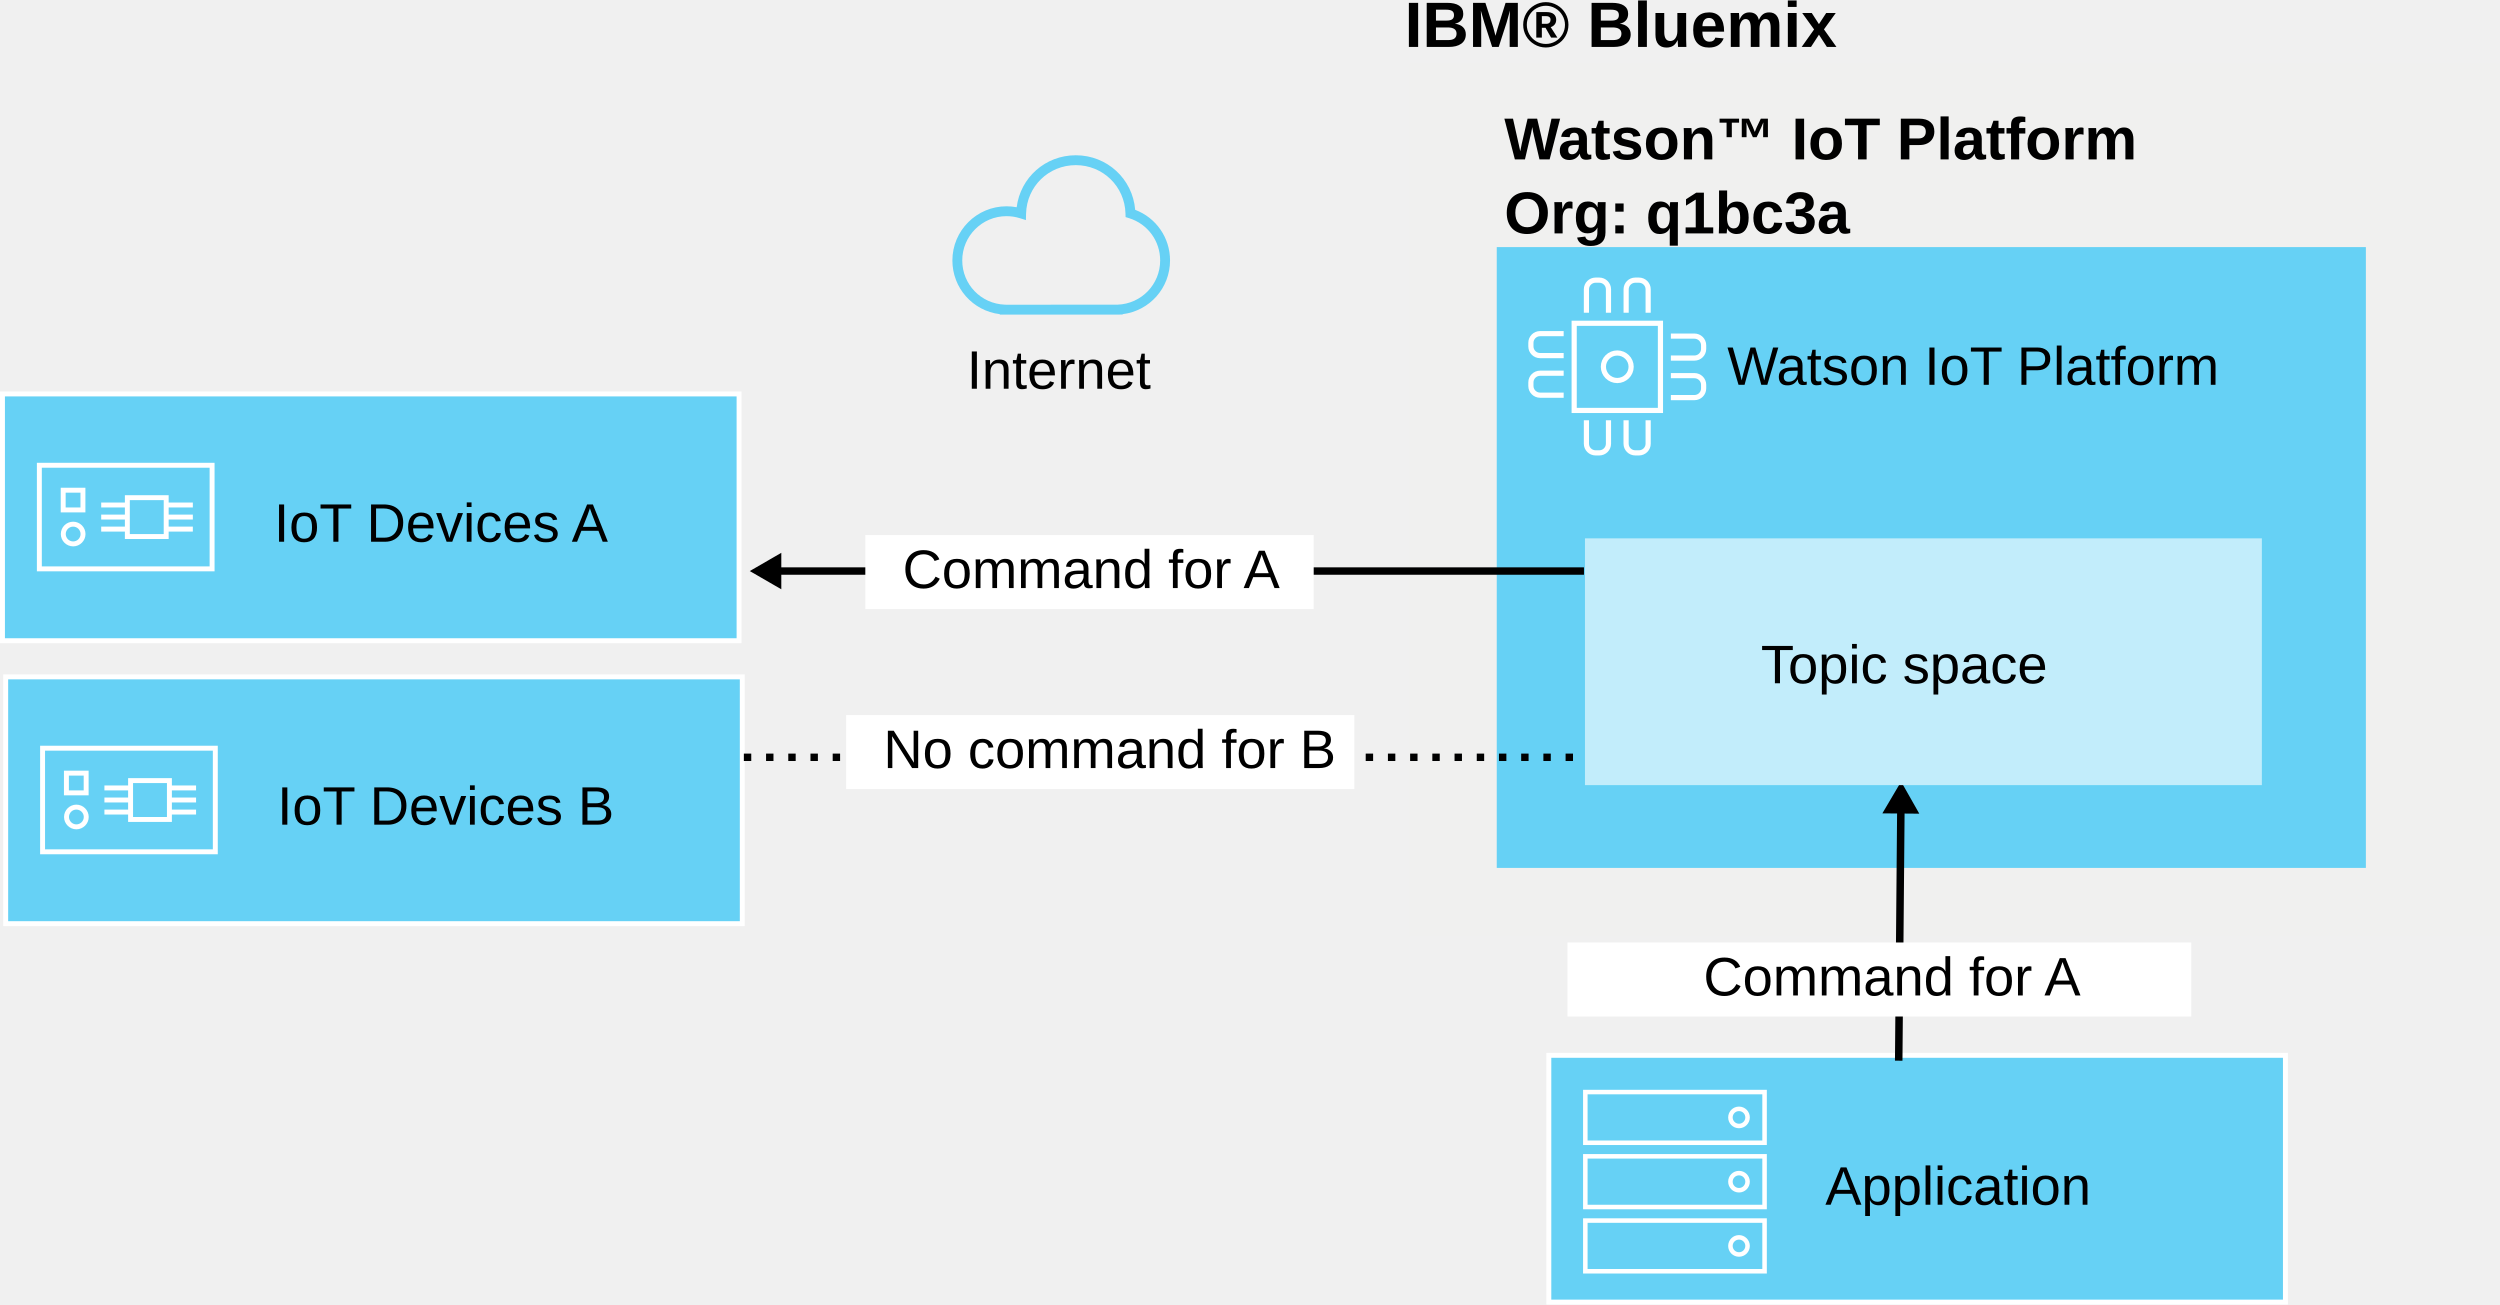
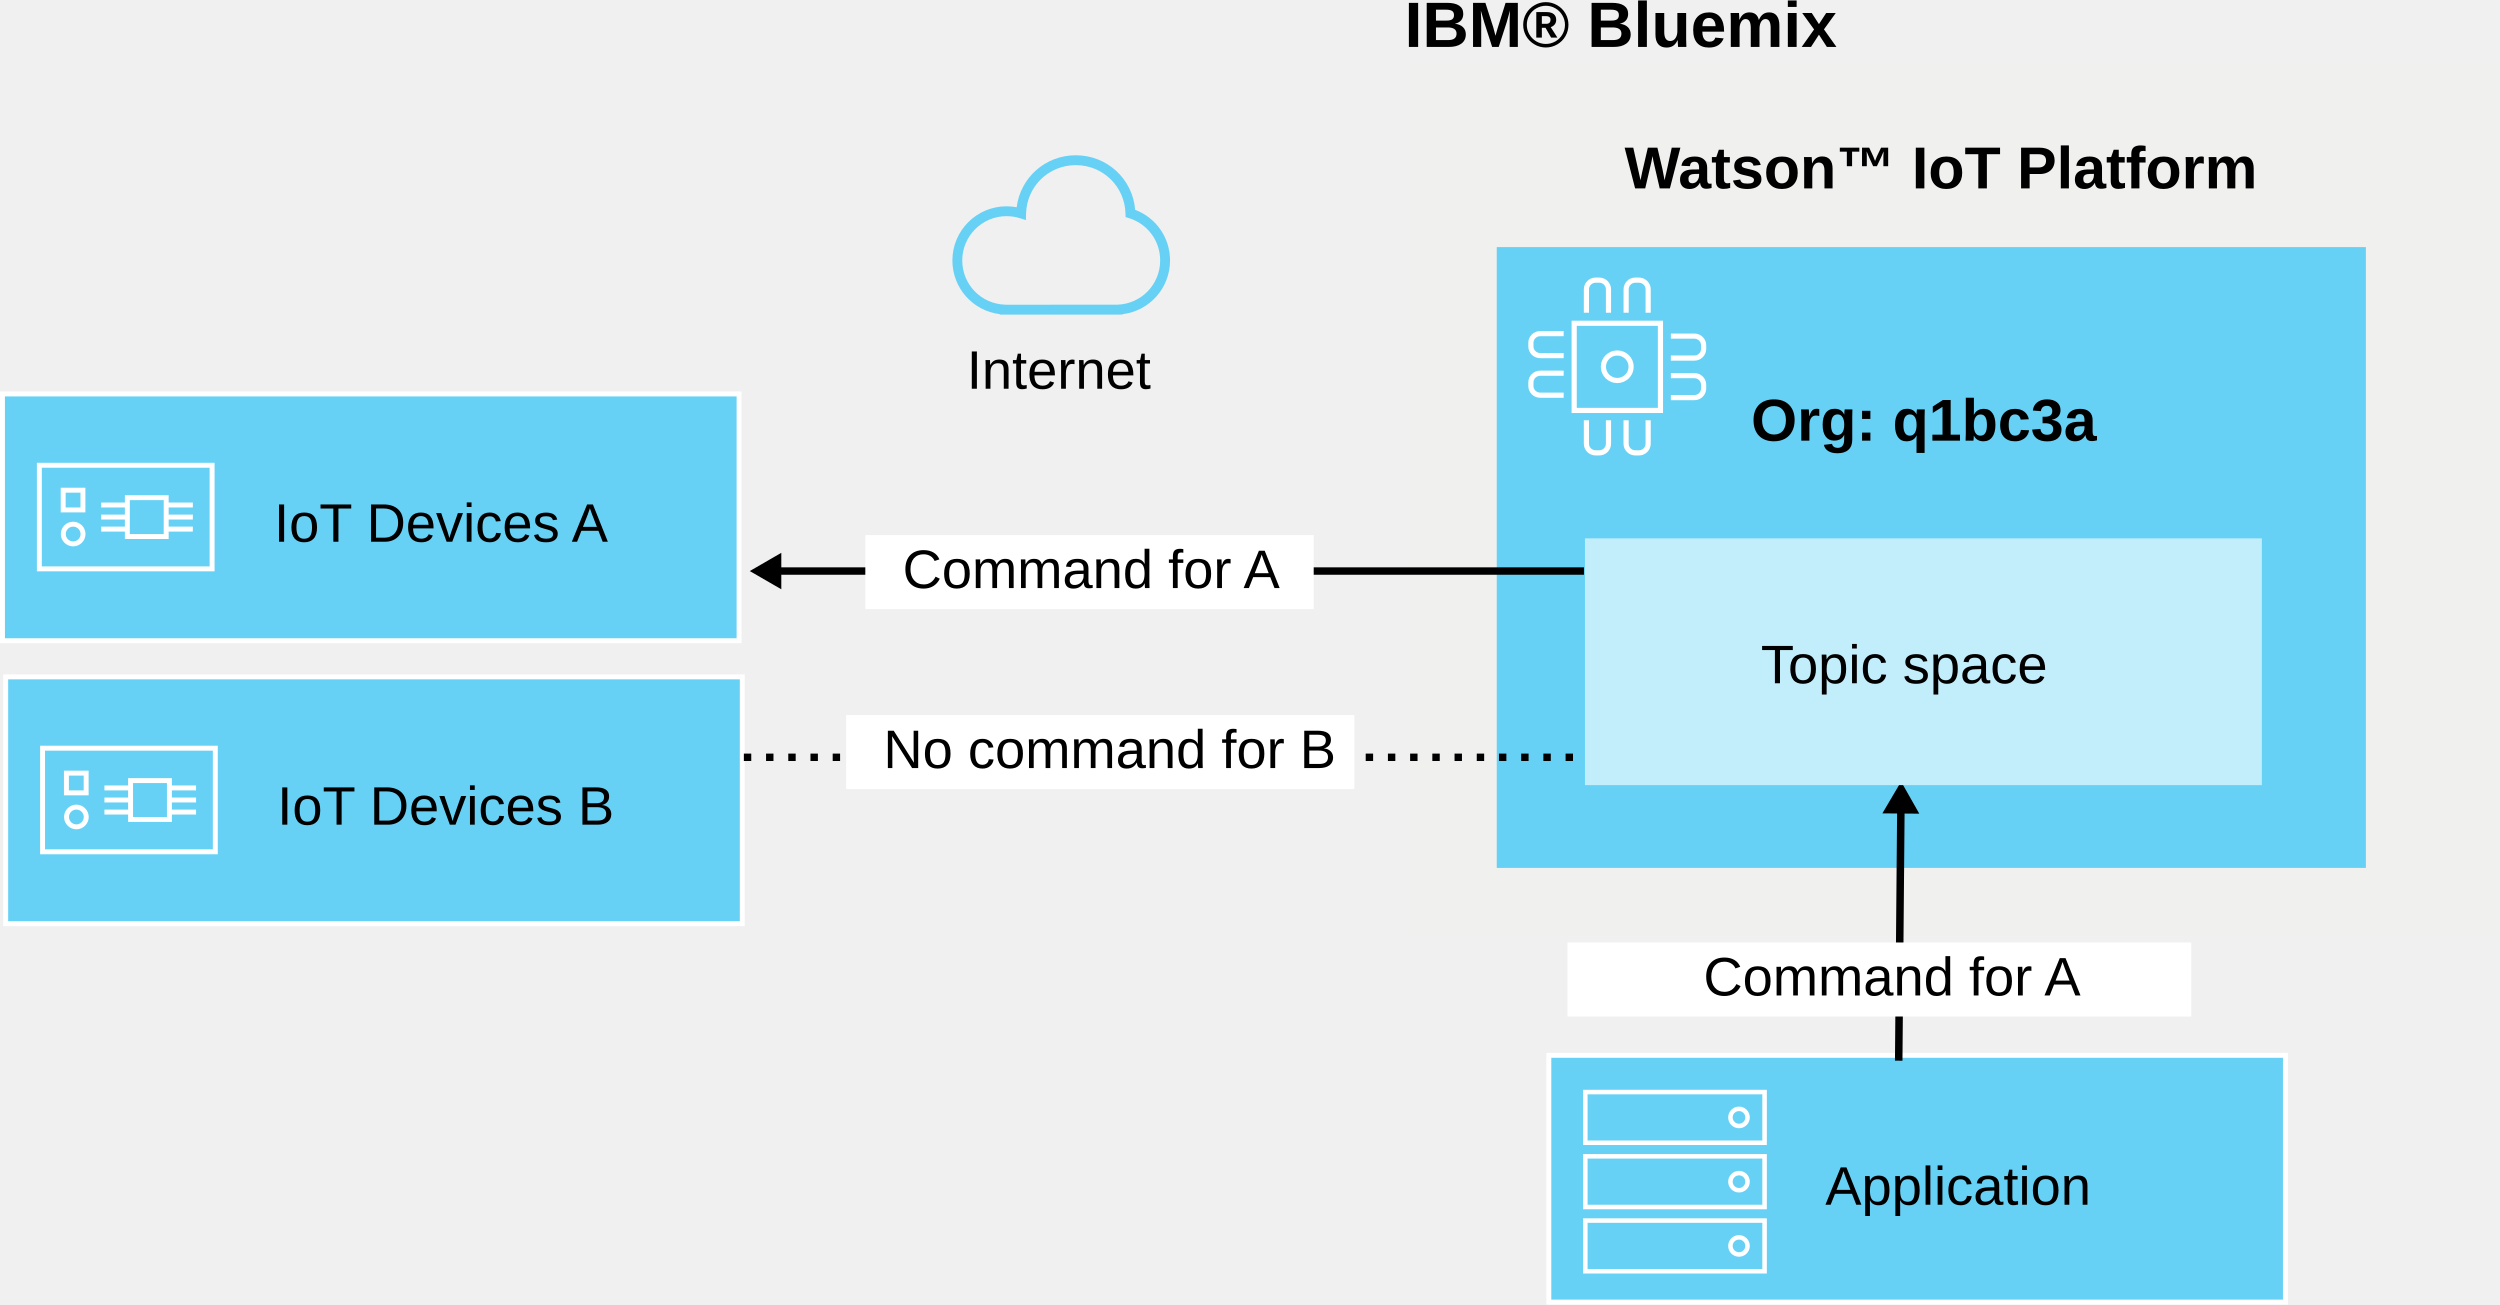
<svg xmlns="http://www.w3.org/2000/svg" width="5.628in" height="2.937in" viewBox="0 0 506.548 264.315" id="svg5645" version="1.1">
  <defs id="defs5647">
    <marker style="overflow:visible" id="TriangleOutM" refX="0" refY="0" orient="auto">
      <path transform="scale(0.4,0.4)" style="fill-rule:evenodd;stroke:#000000;stroke-width:1pt" d="m 5.77,0 -8.65,5 0,-10 8.65,5 z" id="path21258" />
    </marker>
    <marker style="overflow:visible" id="marker6203" refX="0" refY="0" orient="auto">
      <path transform="scale(0.4,0.4)" style="fill-rule:evenodd;stroke:#000000;stroke-width:1pt" d="m 5.77,0 -8.65,5 0,-10 8.65,5 z" id="path6205" />
    </marker>
    <marker style="overflow:visible" id="marker6207" refX="0" refY="0" orient="auto">
      <path transform="scale(0.4,0.4)" style="fill-rule:evenodd;stroke:#000000;stroke-width:1pt" d="m 5.77,0 -8.65,5 0,-10 8.65,5 z" id="path6209" />
    </marker>
    <marker style="overflow:visible" id="marker6211" refX="0" refY="0" orient="auto">
      <path transform="scale(0.4,0.4)" style="fill-rule:evenodd;stroke:#000000;stroke-width:1pt" d="m 5.77,0 -8.65,5 0,-10 8.65,5 z" id="path6213" />
    </marker>
    <marker style="overflow:visible" id="marker6215" refX="0" refY="0" orient="auto">
      <path transform="scale(0.4,0.4)" style="fill-rule:evenodd;stroke:#000000;stroke-width:1pt" d="m 5.77,0 -8.65,5 0,-10 8.65,5 z" id="path6217" />
    </marker>
    <marker style="overflow:visible" id="marker6219" refX="0" refY="0" orient="auto">
      <path transform="scale(0.4,0.4)" style="fill-rule:evenodd;stroke:#000000;stroke-width:1pt" d="m 5.77,0 -8.65,5 0,-10 8.65,5 z" id="path6221" />
    </marker>
    <marker style="overflow:visible" id="marker6223" refX="0" refY="0" orient="auto">
      <path transform="scale(0.4,0.4)" style="fill-rule:evenodd;stroke:#000000;stroke-width:1pt" d="m 5.77,0 -8.65,5 0,-10 8.65,5 z" id="path6225" />
    </marker>
    <linearGradient id="SVGID_9_-3" gradientUnits="userSpaceOnUse" x1="-134.195" y1="14.614" x2="-131.836" y2="16.972">
      <stop offset="0" style="stop-color:#010205" id="stop6579-8" />
      <stop offset="0.859" style="stop-color:#010205;stop-opacity:0.141" id="stop6581-1" />
      <stop offset="1" style="stop-color:#010205;stop-opacity:0" id="stop6583-9" />
    </linearGradient>
    <linearGradient id="SVGID_12_-5" gradientUnits="userSpaceOnUse" x1="-135.049" y1="13.546" x2="-117.684" y2="30.911">
      <stop offset="0" style="stop-color:#010205" id="stop6598-9" />
      <stop offset="1" style="stop-color:#010205;stop-opacity:0" id="stop6600-6" />
    </linearGradient>
    <clipPath id="SVGID_11_-7">
      <circle r="15.5" cy="16" cx="-133" id="use6595-4" />
    </clipPath>
    <marker style="overflow:visible" id="TriangleOutM-9" refX="0" refY="0" orient="auto">
      <path transform="scale(0.4,0.4)" style="fill-rule:evenodd;stroke:#000000;stroke-width:1pt" d="m 5.77,0 -8.65,5 0,-10 8.65,5 z" id="path21258-6" />
    </marker>
    <marker style="overflow:visible" id="TriangleOutM-95" refX="0" refY="0" orient="auto">
      <path transform="scale(0.4,0.4)" style="fill-rule:evenodd;stroke:#000000;stroke-width:1pt" d="m 5.77,0 -8.65,5 0,-10 8.65,5 z" id="path21258-8" />
    </marker>
    <marker style="overflow:visible" id="marker7353" refX="0" refY="0" orient="auto">
      <path transform="scale(0.4,0.4)" style="fill-rule:evenodd;stroke:#000000;stroke-width:1pt" d="m 5.77,0 -8.65,5 0,-10 8.65,5 z" id="path7355" />
    </marker>
    <marker style="overflow:visible" id="TriangleInM" refX="0" refY="0" orient="auto">
      <path transform="scale(-0.4,-0.4)" style="fill-rule:evenodd;stroke:#000000;stroke-width:1pt" d="m 5.77,0 -8.65,5 0,-10 8.65,5 z" id="path21249" />
    </marker>
    <marker style="overflow:visible" id="TriangleInM-9" refX="0" refY="0" orient="auto">
      <path transform="scale(-0.4,-0.4)" style="fill-rule:evenodd;stroke:#000000;stroke-width:1pt" d="m 5.77,0 -8.65,5 0,-10 8.65,5 z" id="path21249-2" />
    </marker>
    <marker style="overflow:visible" id="TriangleOutM-4" refX="0" refY="0" orient="auto">
      <path transform="scale(0.4,0.4)" style="fill-rule:evenodd;stroke:#000000;stroke-width:1pt" d="m 5.77,0 -8.65,5 0,-10 8.65,5 z" id="path21258-1" />
    </marker>
    <marker style="overflow:visible" id="TriangleOutM-48" refX="0" refY="0" orient="auto">
      <path transform="scale(0.4,0.4)" style="fill-rule:evenodd;stroke:#000000;stroke-width:1pt" d="m 5.77,0 -8.65,5 0,-10 8.65,5 z" id="path21258-85" />
    </marker>
    <marker style="overflow:visible" id="TriangleOutM-9-2" refX="0" refY="0" orient="auto">
      <path transform="scale(0.4,0.4)" style="fill-rule:evenodd;stroke:#000000;stroke-width:1pt" d="m 5.77,0 -8.65,5 0,-10 8.65,5 z" id="path21258-6-0" />
    </marker>
    <clipPath id="SVGID_11_">
      <circle r="15.5" cy="16" cx="-133" id="use6595" />
    </clipPath>
    <marker style="overflow:visible" id="TriangleOutM-9-1" refX="0" refY="0" orient="auto">
      <path transform="scale(0.4,0.4)" style="fill-rule:evenodd;stroke:#000000;stroke-width:1pt" d="m 5.77,0 -8.65,5 0,-10 8.65,5 z" id="path21258-6-8" />
    </marker>
    <marker style="overflow:visible" id="TriangleInM-7" refX="0" refY="0" orient="auto">
      <path transform="scale(-0.4,-0.4)" style="fill-rule:evenodd;stroke:#000000;stroke-width:1pt" d="m 5.77,0 -8.65,5 0,-10 8.65,5 z" id="path21249-5" />
    </marker>
    <marker style="overflow:visible" id="TriangleOutM-1" refX="0" refY="0" orient="auto">
      <path transform="scale(0.4,0.4)" style="fill-rule:evenodd;stroke:#000000;stroke-width:1pt" d="m 5.77,0 -8.65,5 0,-10 8.65,5 z" id="path21258-4" />
    </marker>
    <marker style="overflow:visible" id="TriangleOutM-9-4" refX="0" refY="0" orient="auto">
      <path transform="scale(0.4,0.4)" style="fill-rule:evenodd;stroke:#000000;stroke-width:1pt" d="m 5.77,0 -8.65,5 0,-10 8.65,5 z" id="path21258-6-4" />
    </marker>
    <clipPath id="SVGID_11_-0">
      <circle r="15.5" cy="16" cx="-133" id="use6595-44" />
    </clipPath>
    <marker style="overflow:visible" id="TriangleInM-4" refX="0" refY="0" orient="auto">
      <path transform="scale(-0.4,-0.4)" style="fill-rule:evenodd;stroke:#000000;stroke-width:1pt" d="m 5.77,0 -8.65,5 0,-10 8.65,5 z" id="path21249-0" />
    </marker>
    <marker style="overflow:visible" id="TriangleInM-74" refX="0" refY="0" orient="auto">
      <path transform="scale(-0.4,-0.4)" style="fill-rule:evenodd;stroke:#000000;stroke-width:1pt" d="m 5.77,0 -8.65,5 0,-10 8.65,5 z" id="path21249-9" />
    </marker>
    <marker style="overflow:visible" id="TriangleInM-74-4" refX="0" refY="0" orient="auto">
      <path transform="scale(-0.4,-0.4)" style="fill-rule:evenodd;stroke:#000000;stroke-width:1pt" d="m 5.77,0 -8.65,5 0,-10 8.65,5 z" id="path21249-9-3" />
    </marker>
    <marker style="overflow:visible" id="TriangleInM-1" refX="0" refY="0" orient="auto">
      <path transform="scale(-0.4,-0.4)" style="fill-rule:evenodd;stroke:#000000;stroke-width:1pt" d="m 5.77,0 -8.65,5 0,-10 8.65,5 z" id="path21249-59" />
    </marker>
    <marker style="overflow:visible" id="TriangleOutM-3" refX="0" refY="0" orient="auto">
      <path transform="scale(0.4,0.4)" style="fill-rule:evenodd;stroke:#000000;stroke-width:1pt" d="m 5.77,0 -8.65,5 0,-10 8.65,5 z" id="path21258-13" />
    </marker>
    <marker style="overflow:visible" id="TriangleInM-1-5" refX="0" refY="0" orient="auto">
      <path transform="scale(-0.4,-0.4)" style="fill-rule:evenodd;stroke:#000000;stroke-width:1pt" d="m 5.77,0 -8.65,5 0,-10 8.65,5 z" id="path21249-59-7" />
    </marker>
    <marker style="overflow:visible" id="TriangleOutM-3-4" refX="0" refY="0" orient="auto">
      <path transform="scale(0.4,0.4)" style="fill-rule:evenodd;stroke:#000000;stroke-width:1pt" d="m 5.77,0 -8.65,5 0,-10 8.65,5 z" id="path21258-13-6" />
    </marker>
    <marker style="overflow:visible" id="TriangleInM-1-3" refX="0" refY="0" orient="auto">
      <path transform="scale(-0.4,-0.4)" style="fill-rule:evenodd;stroke:#000000;stroke-width:1pt" d="m 5.77,0 -8.65,5 0,-10 8.65,5 z" id="path21249-59-3" />
    </marker>
    <marker style="overflow:visible" id="TriangleOutM-3-3" refX="0" refY="0" orient="auto">
      <path transform="scale(0.4,0.4)" style="fill-rule:evenodd;stroke:#000000;stroke-width:1pt" d="m 5.77,0 -8.65,5 0,-10 8.65,5 z" id="path21258-13-2" />
    </marker>
    <marker style="overflow:visible" id="TriangleInM-1-3-2" refX="0" refY="0" orient="auto">
      <path transform="scale(-0.4,-0.4)" style="fill-rule:evenodd;stroke:#000000;stroke-width:1pt" d="m 5.77,0 -8.65,5 0,-10 8.65,5 z" id="path21249-59-3-4" />
    </marker>
    <marker style="overflow:visible" id="TriangleOutM-3-3-9" refX="0" refY="0" orient="auto">
      <path transform="scale(0.4,0.4)" style="fill-rule:evenodd;stroke:#000000;stroke-width:1pt" d="m 5.77,0 -8.65,5 0,-10 8.65,5 z" id="path21258-13-2-8" />
    </marker>
    <marker style="overflow:visible" id="TriangleInM-1-3-8" refX="0" refY="0" orient="auto">
      <path transform="scale(-0.4,-0.4)" style="fill-rule:evenodd;stroke:#000000;stroke-width:1pt" d="m 5.77,0 -8.65,5 0,-10 8.65,5 z" id="path21249-59-3-0" />
    </marker>
    <marker style="overflow:visible" id="TriangleOutM-3-3-4" refX="0" refY="0" orient="auto">
      <path transform="scale(0.4,0.4)" style="fill-rule:evenodd;stroke:#000000;stroke-width:1pt" d="m 5.77,0 -8.65,5 0,-10 8.65,5 z" id="path21258-13-2-4" />
    </marker>
    <marker style="overflow:visible" id="TriangleOutM-38" refX="0" refY="0" orient="auto">
      <path transform="scale(0.4,0.4)" style="fill-rule:evenodd;stroke:#000000;stroke-width:1pt" d="m 5.77,0 -8.65,5 0,-10 8.65,5 z" id="path21258-7" />
    </marker>
    <marker style="overflow:visible" id="TriangleInM-5" refX="0" refY="0" orient="auto">
      <path transform="scale(-0.4,-0.4)" style="fill-rule:evenodd;stroke:#000000;stroke-width:1pt" d="m 5.77,0 -8.65,5 0,-10 8.65,5 z" id="path21249-94" />
    </marker>
    <marker style="overflow:visible" id="TriangleOutM-7" refX="0" refY="0" orient="auto">
      <path transform="scale(0.4,0.4)" style="fill-rule:evenodd;stroke:#000000;stroke-width:1pt" d="m 5.77,0 -8.65,5 0,-10 8.65,5 z" id="path21258-48" />
    </marker>
    <marker style="overflow:visible" id="TriangleOutM-42" refX="0" refY="0" orient="auto">
      <path transform="scale(0.4,0.4)" style="fill-rule:evenodd;stroke:#000000;stroke-width:1pt" d="m 5.77,0 -8.65,5 0,-10 8.65,5 z" id="path21258-16" />
    </marker>
    <marker style="overflow:visible" id="TriangleInM-17" refX="0" refY="0" orient="auto">
      <path transform="scale(-0.4,-0.4)" style="fill-rule:evenodd;stroke:#000000;stroke-width:1pt" d="m 5.77,0 -8.65,5 0,-10 8.65,5 z" id="path21249-97" />
    </marker>
    <marker style="overflow:visible" id="TriangleOutM-96" refX="0" refY="0" orient="auto">
      <path transform="scale(0.4,0.4)" style="fill-rule:evenodd;stroke:#000000;stroke-width:1pt" d="m 5.77,0 -8.65,5 0,-10 8.65,5 z" id="path21258-60" />
    </marker>
    <marker style="overflow:visible" id="TriangleInM-1-8" refX="0" refY="0" orient="auto">
      <path transform="scale(-0.4,-0.4)" style="fill-rule:evenodd;stroke:#000000;stroke-width:1pt" d="m 5.77,0 -8.65,5 0,-10 8.65,5 z" id="path21249-59-33" />
    </marker>
    <marker style="overflow:visible" id="TriangleOutM-3-0" refX="0" refY="0" orient="auto">
      <path transform="scale(0.4,0.4)" style="fill-rule:evenodd;stroke:#000000;stroke-width:1pt" d="m 5.77,0 -8.65,5 0,-10 8.65,5 z" id="path21258-13-3" />
    </marker>
    <marker style="overflow:visible" id="TriangleInM-1-8-1" refX="0" refY="0" orient="auto">
      <path transform="scale(-0.4,-0.4)" style="fill-rule:evenodd;stroke:#000000;stroke-width:1pt" d="m 5.77,0 -8.65,5 0,-10 8.65,5 z" id="path21249-59-33-3" />
    </marker>
    <marker style="overflow:visible" id="TriangleOutM-3-0-1" refX="0" refY="0" orient="auto">
      <path transform="scale(0.4,0.4)" style="fill-rule:evenodd;stroke:#000000;stroke-width:1pt" d="m 5.77,0 -8.65,5 0,-10 8.65,5 z" id="path21258-13-3-9" />
    </marker>
    <marker style="overflow:visible" id="TriangleInM-1-5-2" refX="0" refY="0" orient="auto">
      <path transform="scale(-0.4,-0.4)" style="fill-rule:evenodd;stroke:#000000;stroke-width:1pt" d="m 5.77,0 -8.65,5 0,-10 8.65,5 z" id="path21249-59-7-4" />
    </marker>
    <marker style="overflow:visible" id="TriangleOutM-3-4-3" refX="0" refY="0" orient="auto">
      <path transform="scale(0.4,0.4)" style="fill-rule:evenodd;stroke:#000000;stroke-width:1pt" d="m 5.77,0 -8.65,5 0,-10 8.65,5 z" id="path21258-13-6-9" />
    </marker>
    <marker style="overflow:visible" id="TriangleInM-1-8-1-0" refX="0" refY="0" orient="auto">
      <path transform="scale(-0.4,-0.4)" style="fill-rule:evenodd;stroke:#000000;stroke-width:1pt" d="m 5.77,0 -8.65,5 0,-10 8.65,5 z" id="path21249-59-33-3-5" />
    </marker>
    <marker style="overflow:visible" id="TriangleOutM-3-0-1-0" refX="0" refY="0" orient="auto">
      <path transform="scale(0.4,0.4)" style="fill-rule:evenodd;stroke:#000000;stroke-width:1pt" d="m 5.77,0 -8.65,5 0,-10 8.65,5 z" id="path21258-13-3-9-6" />
    </marker>
    <marker style="overflow:visible" id="TriangleInM-17-2" refX="0" refY="0" orient="auto">
      <path transform="scale(-0.4,-0.4)" style="fill-rule:evenodd;stroke:#000000;stroke-width:1pt" d="m 5.77,0 -8.65,5 0,-10 8.65,5 z" id="path21249-97-2" />
    </marker>
    <marker style="overflow:visible" id="TriangleOutM-96-0" refX="0" refY="0" orient="auto">
      <path transform="scale(0.4,0.4)" style="fill-rule:evenodd;stroke:#000000;stroke-width:1pt" d="m 5.77,0 -8.65,5 0,-10 8.65,5 z" id="path21258-60-3" />
    </marker>
    <marker style="overflow:visible" id="TriangleInM-1-5-6" refX="0" refY="0" orient="auto">
      <path transform="scale(-0.4,-0.4)" style="fill-rule:evenodd;stroke:#000000;stroke-width:1pt" d="m 5.77,0 -8.65,5 0,-10 8.65,5 z" id="path21249-59-7-2" />
    </marker>
  </defs>
  <g id="layer1" transform="translate(78.15765,-339.0298)">
    <rect ry="0" rx="0" y="351.846" x="207.4" height="176.87" width="220.991" id="rect79371-1-6-6-9-8-7-80-8-4" style="fill:#f0f0ef;fill-opacity:1;fill-rule:evenodd;stroke:none" />
    <g id="g6624" transform="translate(309.9412,533.9262)" />
    <g id="g6626" transform="translate(309.9412,533.9262)" />
    <g id="g6628" transform="translate(309.9412,533.9262)" />
    <g id="g6630" transform="translate(309.9412,533.9262)" />
    <g id="g6632" transform="translate(309.9412,533.9262)" />
    <g id="g6634" transform="translate(309.9412,533.9262)" />
    <g id="g6636" transform="translate(309.9412,533.9262)" />
    <g id="g6638" transform="translate(309.9412,533.9262)" />
    <g id="g6640" transform="translate(309.9412,533.9262)" />
    <g id="g6642" transform="translate(309.9412,533.9262)" />
    <g id="g6644" transform="translate(309.9412,533.9262)" />
    <g id="g6646" transform="translate(309.9412,533.9262)" />
    <g id="g6648" transform="translate(309.9412,533.9262)" />
    <g id="g6650" transform="translate(309.9412,533.9262)" />
    <g id="g6652" transform="translate(309.9412,533.9262)" />
    <flowRoot xml:space="preserve" id="flowRoot7250" style="font-style:normal;font-weight:normal;font-size:40px;line-height:125%;font-family:sans-serif;letter-spacing:0px;word-spacing:0px;fill:#000000;fill-opacity:1;stroke:none;stroke-width:1px;stroke-linecap:butt;stroke-linejoin:miter;stroke-opacity:1" transform="translate(0,287.3622)">
      <flowRegion id="flowRegion7252">
        <rect id="rect7254" width="259.49" height="181.557" x="701.393" y="252.016" />
      </flowRegion>
      <flowPara id="flowPara7256" />
    </flowRoot>
    <flowRoot xml:space="preserve" id="flowRoot7455" style="font-style:normal;font-weight:normal;font-size:40px;line-height:125%;font-family:sans-serif;letter-spacing:0px;word-spacing:0px;fill:#000000;fill-opacity:1;stroke:none;stroke-width:1px;stroke-linecap:butt;stroke-linejoin:miter;stroke-opacity:1" transform="translate(0,287.3622)">
      <flowRegion id="flowRegion7457">
        <rect id="rect7459" width="474.446" height="131.029" x="26.548" y="637.396" />
      </flowRegion>
      <flowPara id="flowPara7461" />
    </flowRoot>
    <flowRoot xml:space="preserve" id="flowRoot6413" style="font-style:normal;font-weight:normal;font-size:40px;line-height:125%;font-family:sans-serif;letter-spacing:0px;word-spacing:0px;fill:#000000;fill-opacity:1;stroke:none;stroke-width:1px;stroke-linecap:butt;stroke-linejoin:miter;stroke-opacity:1" transform="translate(16.12065,362.6008)">
      <flowRegion id="flowRegion6415">
        <rect id="rect6417" width="289.464" height="118.183" x="360.545" y="137.157" />
      </flowRegion>
      <flowPara id="flowPara6419" />
    </flowRoot>
    <flowRoot xml:space="preserve" id="flowRoot6453" style="font-style:normal;font-weight:normal;font-size:40px;line-height:125%;font-family:sans-serif;letter-spacing:0px;word-spacing:0px;fill:#000000;fill-opacity:1;stroke:none;stroke-width:1px;stroke-linecap:butt;stroke-linejoin:miter;stroke-opacity:1" transform="translate(16.12065,362.6008)">
      <flowRegion id="flowRegion6455">
        <rect id="rect6457" width="83.071" height="357.119" x="388.806" y="143.152" />
      </flowRegion>
      <flowPara id="flowPara6459" />
    </flowRoot>
    <flowRoot xml:space="preserve" id="flowRoot6802" style="font-style:normal;font-weight:normal;font-size:40px;line-height:125%;font-family:sans-serif;letter-spacing:0px;word-spacing:0px;fill:#000000;fill-opacity:1;stroke:none;stroke-width:1px;stroke-linecap:butt;stroke-linejoin:miter;stroke-opacity:1" transform="translate(15.57394,367.7392)">
      <flowRegion id="flowRegion6804">
        <rect id="rect6806" width="334.853" height="108.763" x="638.875" y="193.679" />
      </flowRegion>
      <flowPara id="flowPara6808" />
    </flowRoot>
    <rect ry="0" rx="0" y="389.082" x="225.113" height="125.788" width="176.1" id="rect79371-1-6-6-9-8-7-3-5-1-8-2-9" style="fill:#66d1f5;fill-opacity:1;fill-rule:evenodd;stroke:none" />
-     <text style="font-style:normal;font-variant:normal;font-weight:normal;font-stretch:normal;font-size:11px;line-height:125%;font-family:Arial;-inkscape-font-specification:Arial;text-align:start;writing-mode:lr-tb;text-anchor:start;fill:#000000;fill-opacity:1" id="text44191" font-size="11" x="271.819" y="416.988">Watson IoT Platform</text>
    <rect ry="0" rx="0" y="476.165" x="-77.005" height="50" width="149.25" id="rect79371-1-6-6-9-8-7-3-5-1-2" style="fill:#66d1f5;fill-opacity:1;fill-rule:evenodd;stroke:#ffffff;stroke-width:1;stroke-miterlimit:4;stroke-dasharray:none;stroke-opacity:1" />
    <text xml:space="preserve" style="font-style:normal;font-variant:normal;font-weight:normal;font-stretch:normal;font-size:11px;line-height:125%;font-family:Arial;-inkscape-font-specification:Arial;text-align:start;letter-spacing:0px;word-spacing:0px;writing-mode:lr-tb;text-anchor:start;fill:#000000;fill-opacity:1;stroke:none" x="-21.985" y="492.366" id="text18189-1">
      <tspan id="tspan18191-0" x="-21.985" y="492.366" />
      <tspan x="-21.985" y="506.116" id="tspan8202">IoT Devices B</tspan>
      <tspan x="-21.985" y="519.866" id="tspan6878-8" style="font-size:7.5px;stroke:none" />
      <tspan x="-21.985" y="533.616" id="tspan18193-4" style="font-size:7.5px;stroke:none" />
    </text>
-     <text xml:space="preserve" style="font-style:normal;font-variant:normal;font-weight:bold;font-stretch:normal;font-size:12px;line-height:125%;font-family:Arial;-inkscape-font-specification:'Arial Bold';text-align:start;letter-spacing:0px;word-spacing:0px;writing-mode:lr-tb;text-anchor:start;fill:#000000;fill-opacity:1;stroke:none" x="226.639" y="371.308" id="text266398">
-       <tspan id="tspan266400" x="226.639" y="371.308">Watson™ IoT Platform </tspan>
-       <tspan x="226.639" y="386.308" id="tspan4887">Org: q1bc3a</tspan>
-       <tspan x="226.639" y="401.308" id="tspan266402" />
+     <text xml:space="preserve" style="font-style:normal;font-variant:normal;font-weight:bold;font-stretch:normal;font-size:12px;line-height:125%;font-family:Arial;-inkscape-font-specification:'Arial Bold';text-align:start;letter-spacing:0px;word-spacing:0px;writing-mode:lr-tb;text-anchor:start;fill:#000000;fill-opacity:1;stroke:none" x="276.639" y="413.308" id="text266398">
+       <tspan id="tspan266400" x="276.639" y="413.308" />
+       <tspan x="276.639" y="428.308" id="tspan4887">Org: q1bc3a</tspan>
+       <tspan x="276.639" y="443.308" id="tspan266402" />
    </text>
    <text y="348.526" x="206.433" font-size="13" id="text56812" style="font-style:normal;font-variant:normal;font-weight:bold;font-stretch:normal;font-size:13px;line-height:125%;font-family:Arial;-inkscape-font-specification:'Arial Bold';text-align:start;writing-mode:lr-tb;text-anchor:start;fill:#000000;fill-opacity:1">IBM® Bluemix</text>
    <path id="path8199-4" d="m 78.023,454.72 164.761,0" style="opacity:1;fill:none;stroke:#000000;stroke-width:1.5;stroke-linecap:butt;stroke-linejoin:miter;stroke-miterlimit:4;stroke-dasharray:none;stroke-opacity:1;marker-start:url(#TriangleInM-1-5)" />
    <flowRoot xml:space="preserve" id="flowRoot7059" style="font-style:normal;font-weight:normal;font-size:40px;line-height:125%;font-family:sans-serif;letter-spacing:0px;word-spacing:0px;fill:#000000;fill-opacity:1;stroke:none;stroke-width:1px;stroke-linecap:butt;stroke-linejoin:miter;stroke-opacity:1" transform="translate(-13.00502,369.0303)">
      <flowRegion id="flowRegion7061">
        <rect id="rect7063" width="131.452" height="185.484" x="358.065" y="-39.357" />
      </flowRegion>
      <flowPara id="flowPara7065" />
    </flowRoot>
    <text y="417.788" x="117.73" font-size="11" id="text66184" style="font-style:normal;font-variant:normal;font-weight:normal;font-stretch:normal;font-size:11px;line-height:125%;font-family:Arial;-inkscape-font-specification:Arial;text-align:start;writing-mode:lr-tb;text-anchor:start;fill:#000000;fill-opacity:1">Internet</text>
    <path id="path13593" d="m 148.312,402.757 -23.895,0 0,-0.088 c -5.456,-0.671 -9.602,-5.278 -9.602,-10.884 0,-6.049 4.921,-10.971 10.971,-10.971 0.693,0 1.38,0.064 2.054,0.192 0.752,-5.997 5.797,-10.532 11.979,-10.532 6.361,0 11.518,4.802 12.033,11.056 4.252,1.613 7.063,5.65 7.063,10.255 0,5.605 -4.146,10.213 -9.602,10.884 l 0,0.077 -1.001,0.011 z m -22.581,-2 22.544,-0.01 c 4.844,-0.176 8.638,-4.112 8.638,-8.962 0,-3.959 -2.54,-7.404 -6.32,-8.573 l -0.686,-0.212 -0.019,-0.717 c -0.144,-5.5 -4.568,-9.809 -10.071,-9.809 -5.505,0 -9.929,4.311 -10.072,9.813 l -0.034,1.321 -1.262,-0.393 c -0.858,-0.267 -1.754,-0.402 -2.665,-0.402 -4.946,0 -8.971,4.024 -8.971,8.971 0,4.85 3.794,8.786 8.638,8.962 l 0.28,0.011 z" style="fill:#66d1f5;fill-opacity:1" />
    <g id="g5278" transform="translate(-74.53113,478.6106)">
      <path id="path5280" d="M 40,12 35.33,12 9.67,12 5,12 5,33 9.67,33 35.34,33 40,33 40,12 Z m -9.22,8.06 5.32,0 m -5.32,2.44 5.32,0 m -5.32,2.44 5.32,0 m -18.57,-4.88 5.32,0 m -5.32,2.44 5.32,0 m -5.32,2.44 5.32,0 m -0.02,1.5 7.87,0 0,-7.87 -7.87,0 0,7.87 z m -10.98,-2.5 c 1.1,0 2,0.9 2,2 0,1.1 -0.9,2 -2,2 -1.1,0 -2,-0.9 -2,-2 0,-1.11 0.9,-2 2,-2 z m 1.98,-2.88 -4,0 0,-4 4,0 0,4 z" stroke-miterlimit="10" style="fill:none;stroke:#ffffff;stroke-miterlimit:10" />
    </g>
    <g id="Page-1_1_" transform="translate(227.0308,390.7772)">
      <g transform="translate(-278,-377)" id="Artboard-1-Longer_1_">
        <g transform="translate(279,378)" id="Page-1_2_">
          <g id="IOt-Icon">
            <path d="m 30.25,30.4 -17.48,0 0,-17.66 17.48,0 0,17.66 z" id="Stroke-1_1_" style="fill:none;stroke:#ffffff;stroke-width:1.05" />
            <g id="Group-20">
              <path d="m 24.31,21.55 c 0,-1.54 -1.26,-2.79 -2.81,-2.79 -1.55,0 -2.81,1.25 -2.81,2.79 0,1.54 1.26,2.79 2.81,2.79 1.55,-0.01 2.81,-1.25 2.81,-2.79 l 0,0 z" id="Stroke-2" style="fill:none;stroke:#ffffff;stroke-width:1.05;stroke-linecap:round;stroke-linejoin:round" />
              <path d="m 10.64,19.29 -4.77,0 C 4.84,19.29 4,18.46 4,17.43 L 4,16.7 c 0,-1.03 0.84,-1.86 1.87,-1.86 l 4.77,0" id="Stroke-4" style="fill:none;stroke:#ffffff;stroke-width:1.05;stroke-linejoin:round" />
              <path d="m 10.64,27.31 -4.77,0 C 4.84,27.31 4,26.47 4,25.45 l 0,-0.73 c 0,-1.03 0.84,-1.86 1.87,-1.86 l 4.77,0" id="Stroke-6" style="fill:none;stroke:#ffffff;stroke-width:1.05;stroke-linejoin:round" />
              <path d="m 32.36,23.35 4.77,0 c 1.03,0 1.87,0.83 1.87,1.86 l 0,0.73 c 0,1.03 -0.84,1.86 -1.87,1.86 l -4.77,0" id="Stroke-8" style="fill:none;stroke:#ffffff;stroke-width:1.05;stroke-linejoin:round" />
              <path d="m 32.36,15.34 4.77,0 c 1.03,0 1.87,0.83 1.87,1.86 l 0,0.73 c 0,1.03 -0.84,1.86 -1.87,1.86 l -4.77,0" id="Stroke-10" style="fill:none;stroke:#ffffff;stroke-width:1.05;stroke-linejoin:round" />
              <path d="m 19.72,32.39 0,4.75 c 0,1.03 -0.84,1.86 -1.87,1.86 l -0.73,0 c -1.03,0 -1.87,-0.83 -1.87,-1.86 l 0,-4.75" id="Stroke-12" style="fill:none;stroke:#ffffff;stroke-width:1.05;stroke-linejoin:round" />
              <path d="m 27.76,32.39 0,4.75 c 0,1.03 -0.84,1.86 -1.87,1.86 l -0.73,0 c -1.03,0 -1.87,-0.83 -1.87,-1.86 l 0,-4.75" id="Stroke-14" style="fill:none;stroke:#ffffff;stroke-width:1.05;stroke-linejoin:round" />
              <path d="m 23.3,10.61 0,-4.75 C 23.3,4.83 24.13,4 25.16,4 l 0.73,0 c 1.03,0 1.87,0.83 1.87,1.86 l 0,4.75" id="Stroke-16" style="fill:none;stroke:#ffffff;stroke-width:1.05;stroke-linejoin:round" />
              <path d="m 15.25,10.61 0,-4.75 C 15.25,4.83 16.09,4 17.12,4 l 0.73,0 c 1.03,0 1.87,0.83 1.87,1.86 l 0,4.75" id="Stroke-18" style="fill:none;stroke:#ffffff;stroke-width:1.05;stroke-linejoin:round" />
            </g>
          </g>
        </g>
      </g>
    </g>
    <flowRoot xml:space="preserve" id="flowRoot5802" style="font-style:normal;font-weight:normal;font-size:40px;line-height:125%;font-family:sans-serif;letter-spacing:0px;word-spacing:0px;fill:#000000;fill-opacity:1;stroke:none;stroke-width:1px;stroke-linecap:butt;stroke-linejoin:miter;stroke-opacity:1" transform="translate(-27.49699,351.0298)">
      <flowRegion id="flowRegion5804">
        <rect id="rect5806" width="119.444" height="286.111" x="30.556" y="-62.753" />
      </flowRegion>
      <flowPara id="flowPara5808" />
    </flowRoot>
    <rect ry="0" rx="0" y="552.845" x="235.664" height="50" width="149.25" id="rect79371-1-6-6-9-8-7-3-5-1-2-7" style="fill:#66d1f5;fill-opacity:1;fill-rule:evenodd;stroke:#ffffff;stroke-width:1;stroke-miterlimit:4;stroke-dasharray:none;stroke-opacity:1" />
    <text xml:space="preserve" style="font-style:normal;font-variant:normal;font-weight:normal;font-stretch:normal;font-size:11px;line-height:125%;font-family:Arial;-inkscape-font-specification:Arial;text-align:start;letter-spacing:0px;word-spacing:0px;writing-mode:lr-tb;text-anchor:start;fill:#000000;fill-opacity:1;stroke:none" x="291.69" y="583.124" id="text18189-5-9">
      <tspan x="291.69" y="583.124" id="tspan6913-6">Application</tspan>
    </text>
    <g id="g5240-2-8" transform="matrix(0.09339235,0,0,0.09339235,237.8664,555.0953)" style="stroke-width:9.794;stroke-miterlimit:4;stroke-dasharray:none">
      <rect id="rect5222-4-5" height="110" width="388.9" stroke-miterlimit="10" y="55.6" x="55.6" style="fill:none;stroke:#ffffff;stroke-width:9.794;stroke-miterlimit:4;stroke-dasharray:none" />
      <rect id="rect5224-7-2" height="110" width="388.9" stroke-miterlimit="10" y="195" x="55.6" style="fill:none;stroke:#ffffff;stroke-width:9.794;stroke-miterlimit:4;stroke-dasharray:none" />
      <rect id="rect5226-6-7" height="110" width="388.9" stroke-miterlimit="10" y="334.4" x="55.6" style="fill:none;stroke:#ffffff;stroke-width:9.794;stroke-miterlimit:4;stroke-dasharray:none" />
      <circle id="circle5228-0-6" r="18.6" cy="110.6" cx="389" stroke-miterlimit="10" style="fill:none;stroke:#ffffff;stroke-width:9.794;stroke-miterlimit:4;stroke-dasharray:none" />
      <circle id="circle5230-5-6" r="18.6" cy="250" cx="389" stroke-miterlimit="10" style="fill:none;stroke:#ffffff;stroke-width:9.794;stroke-miterlimit:4;stroke-dasharray:none" />
      <circle id="circle5232-6-1" r="18.6" cy="389.4" cx="389" stroke-miterlimit="10" style="fill:none;stroke:#ffffff;stroke-width:9.794;stroke-miterlimit:4;stroke-dasharray:none" />
    </g>
    <rect ry="0" rx="0" y="418.835" x="-77.658" height="50" width="149.25" id="rect79371-1-6-6-9-8-7-3-5-1-2-74" style="fill:#66d1f5;fill-opacity:1;fill-rule:evenodd;stroke:#ffffff;stroke-width:1;stroke-miterlimit:4;stroke-dasharray:none;stroke-opacity:1" />
    <text xml:space="preserve" style="font-style:normal;font-variant:normal;font-weight:normal;font-stretch:normal;font-size:11px;line-height:125%;font-family:Arial;-inkscape-font-specification:Arial;text-align:start;letter-spacing:0px;word-spacing:0px;writing-mode:lr-tb;text-anchor:start;fill:#000000;fill-opacity:1;stroke:none" x="-22.637" y="435.036" id="text18189-1-5">
      <tspan id="tspan18191-0-2" x="-22.637" y="435.036" />
      <tspan x="-22.637" y="448.786" id="tspan8202-0">IoT Devices A</tspan>
      <tspan x="-22.637" y="462.536" id="tspan6878-8-8" style="font-size:7.5px;stroke:none" />
      <tspan x="-22.637" y="476.286" id="tspan18193-4-5" style="font-size:7.5px;stroke:none" />
    </text>
    <g id="g5278-3" transform="translate(-75.18373,421.281)">
      <path id="path5280-3" d="M 40,12 35.33,12 9.67,12 5,12 5,33 9.67,33 35.34,33 40,33 40,12 Z m -9.22,8.06 5.32,0 m -5.32,2.44 5.32,0 m -5.32,2.44 5.32,0 m -18.57,-4.88 5.32,0 m -5.32,2.44 5.32,0 m -5.32,2.44 5.32,0 m -0.02,1.5 7.87,0 0,-7.87 -7.87,0 0,7.87 z m -10.98,-2.5 c 1.1,0 2,0.9 2,2 0,1.1 -0.9,2 -2,2 -1.1,0 -2,-0.9 -2,-2 0,-1.11 0.9,-2 2,-2 z m 1.98,-2.88 -4,0 0,-4 4,0 0,4 z" stroke-miterlimit="10" style="fill:none;stroke:#ffffff;stroke-miterlimit:10" />
    </g>
    <path id="path11965" d="m 307.006,501.694 -0.448,52.238" style="fill:none;stroke:#000000;stroke-width:1.52;stroke-linecap:butt;stroke-linejoin:miter;stroke-miterlimit:4;stroke-dasharray:none;stroke-opacity:1;marker-start:url(#TriangleInM-17-2)" />
    <rect x="239.435" y="529.98" width="126.406" height="15" id="rect56941-0-3-9-9-0-9" style="fill:#ffffff" />
    <text y="540.72" x="266.989" font-size="11" id="text56834-0-4-8-0-89" style="font-style:normal;font-variant:normal;font-weight:normal;font-stretch:normal;font-size:11px;line-height:125%;font-family:Arial;-inkscape-font-specification:Arial;text-align:start;writing-mode:lr-tb;text-anchor:start;fill:#000000;fill-opacity:1">Command for A</text>
    <path id="path8199-4-6" d="m 72.562,492.459 170.158,0" style="opacity:1;fill:none;stroke:#000000;stroke-width:1.5;stroke-linecap:butt;stroke-linejoin:miter;stroke-miterlimit:4;stroke-dasharray:1.5, 3;stroke-dashoffset:0;stroke-opacity:1" />
    <rect x="97.174" y="447.429" width="90.848" height="15" id="rect56941-0-3-9-9-0-9-9" style="fill:#ffffff" />
    <text y="458.169" x="104.728" font-size="11" id="text56834-0-4-8-0-89-9" style="font-style:normal;font-variant:normal;font-weight:normal;font-stretch:normal;font-size:11px;line-height:125%;font-family:Arial;-inkscape-font-specification:Arial;text-align:start;writing-mode:lr-tb;text-anchor:start;fill:#000000;fill-opacity:1">Command for A</text>
    <rect ry="0" rx="0" y="448.096" x="242.989" height="50" width="137.153" id="rect79371-1-6-6-9-8-7-3-5-2-2" style="fill:#c2edfb;fill-opacity:1;fill-rule:evenodd;stroke:none" />
    <text id="text44235-7" y="477.46" x="278.627" style="font-style:normal;font-variant:normal;font-weight:normal;font-stretch:normal;font-size:11px;line-height:125%;font-family:Arial;-inkscape-font-specification:Arial;text-align:start;letter-spacing:0px;word-spacing:0px;writing-mode:lr-tb;text-anchor:start;fill:#000000;fill-opacity:1;stroke:none" xml:space="preserve">
      <tspan y="477.46" x="278.627" id="tspan6445-3">Topic space</tspan>
    </text>
    <rect x="93.284" y="483.899" width="102.97" height="15" id="rect56941-0-3-9-9-0-9-9-6" style="fill:#ffffff" />
    <text y="494.639" x="100.837" font-size="11" id="text56834-0-4-8-0-89-9-0" style="font-style:normal;font-variant:normal;font-weight:normal;font-stretch:normal;font-size:11px;line-height:125%;font-family:Arial;-inkscape-font-specification:Arial;text-align:start;writing-mode:lr-tb;text-anchor:start;fill:#000000;fill-opacity:1">No command for B</text>
+     <text xml:space="preserve" style="font-style:normal;font-variant:normal;font-weight:bold;font-stretch:normal;font-size:12px;line-height:125%;font-family:Arial;-inkscape-font-specification:'Arial Bold';text-align:start;letter-spacing:0px;word-spacing:0px;writing-mode:lr-tb;text-anchor:start;fill:#000000;fill-opacity:1;stroke:none" x="251.006" y="377.183" id="text266398-5">
+       <tspan x="251.006" y="377.183" id="tspan4887-5">Watson™ IoT Platform</tspan>
+       <tspan x="251.006" y="392.183" id="tspan266402-4" />
+     </text>
  </g>
</svg>
